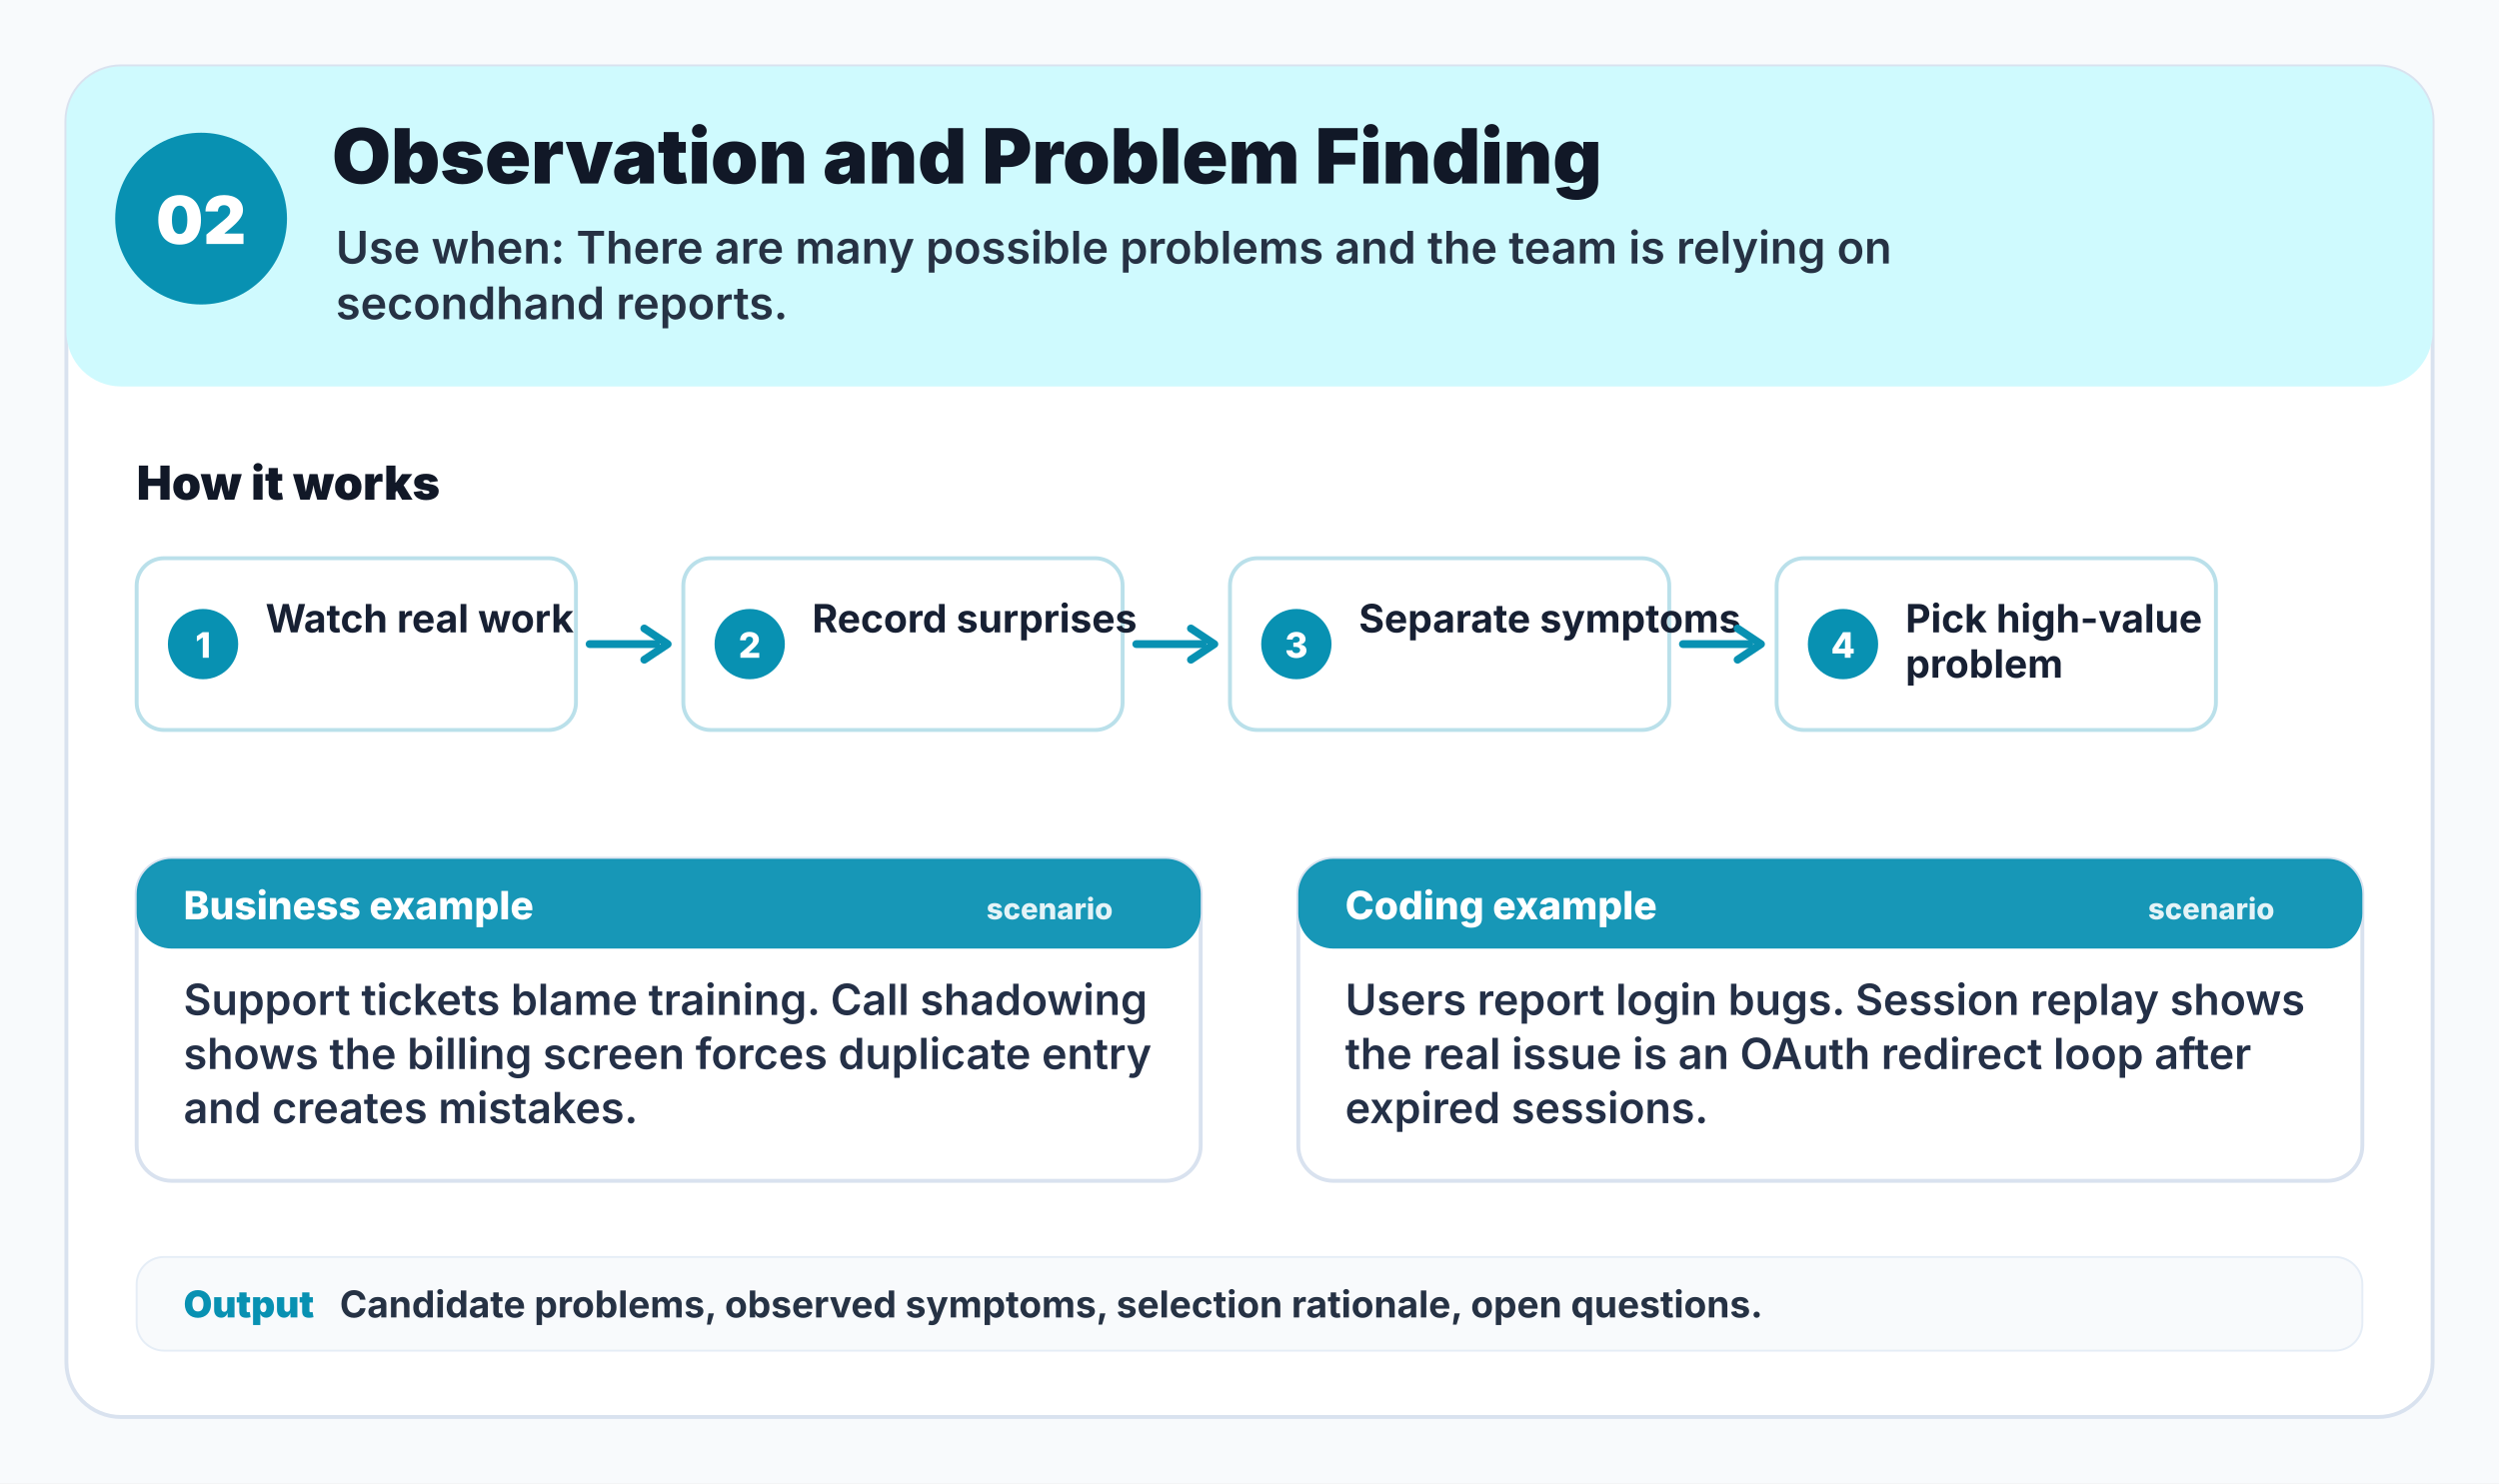
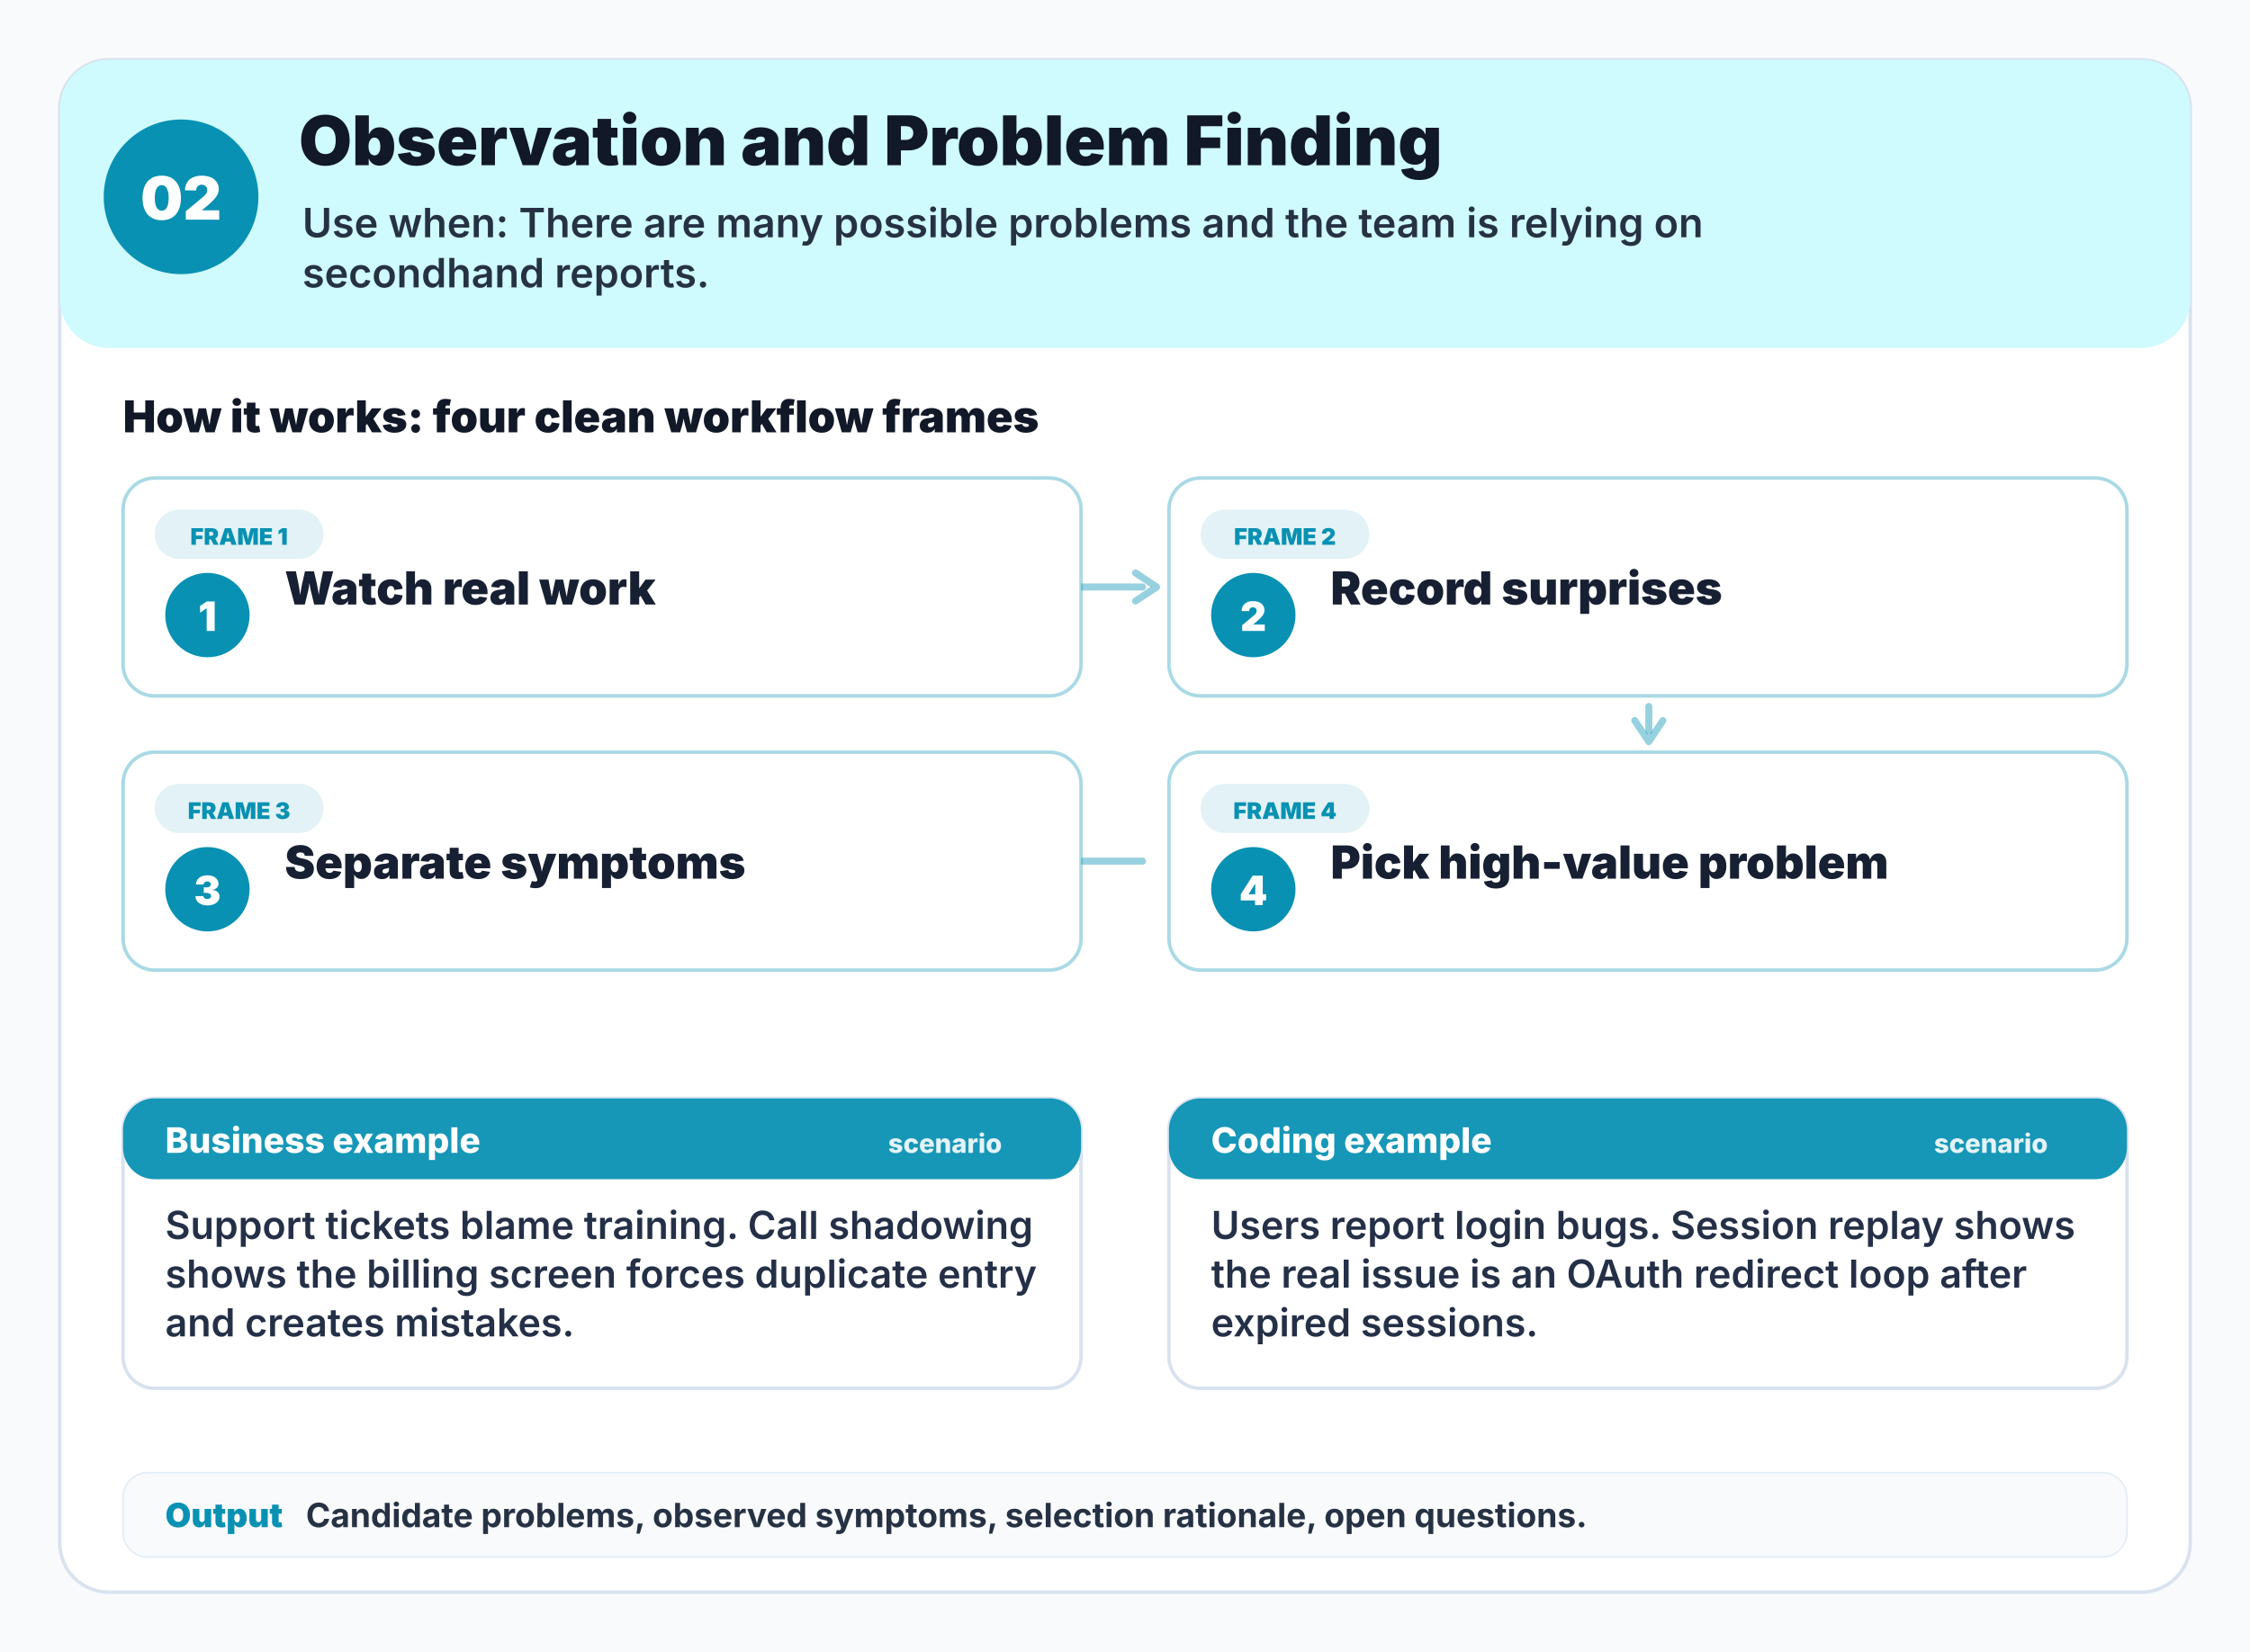
- <svg xmlns="http://www.w3.org/2000/svg" width="1280" height="760" viewBox="0 0 1280 760" role="img" aria-labelledby="title desc">
-   <rect width="1280" height="760" fill="#f8fafc" />
-   <rect x="34" y="34" width="1212" height="692" rx="28" fill="#ffffff" stroke="#d9e2ef" stroke-width="2" />
+ <svg xmlns="http://www.w3.org/2000/svg" width="1280" height="940" viewBox="0 0 1280 940" role="img" aria-labelledby="title desc">
+   <style>
+     .frame-card .frame-bg { transition: stroke-width 160ms ease, filter 160ms ease, transform 160ms ease; }
+     .frame-card:hover .frame-bg { stroke-width: 4; filter: url(#softShadow); }
+     @media (prefers-reduced-motion: reduce) {
+       .frame-card .frame-bg { transition: none; }
+     }
+   </style>
+   <defs>
+     <filter id="softShadow" x="-8%" y="-18%" width="116%" height="140%">
+       <feDropShadow dx="0" dy="8" stdDeviation="8" flood-color="#0f172a" flood-opacity="0.13" />
+     </filter>
+   </defs>
+   <rect width="1280" height="940" fill="#f8fafc" />
+   <rect x="34" y="34" width="1212" height="872" rx="28" fill="#ffffff" stroke="#d9e2ef" stroke-width="2" />
  <rect x="34" y="34" width="1212" height="164" rx="28" fill="#cffafe" />
  <circle cx="103" cy="112" r="44" fill="#0891b2" />
  <text x="103" y="125" text-anchor="middle" font-size="34" font-weight="900" fill="#ffffff" font-family="Inter, ui-sans-serif, system-ui">02</text>
  <text x="170" y="94" font-size="39" font-weight="900" fill="#111827" font-family="Inter, ui-sans-serif, system-ui">Observation and Problem Finding</text>
  <text x="172" y="135" font-size="23" font-weight="560" fill="#263244" font-family="Inter, ui-sans-serif, system-ui, -apple-system, BlinkMacSystemFont, Segoe UI, Arial, sans-serif">
    <tspan x="172" dy="0">Use when: There are many possible problems and the team is relying on</tspan>
    <tspan x="172" dy="28.52">secondhand reports.</tspan>
  </text>
-   <text x="70" y="256" font-size="24" font-weight="900" fill="#111827" font-family="Inter, ui-sans-serif, system-ui">How it works</text>
-   <rect x="70" y="286" width="225" height="88" rx="14" fill="#ffffff" stroke="#0891b2" stroke-opacity="0.28" stroke-width="2" />
-   <circle cx="104" cy="330" r="18" fill="#0891b2" />
-   <text x="104" y="337" text-anchor="middle" font-size="18" font-weight="800" fill="#ffffff" font-family="Inter, ui-sans-serif, system-ui">1</text>
-   <text x="136" y="324" font-size="20" font-weight="750" fill="#172033" font-family="Inter, ui-sans-serif, system-ui, -apple-system, BlinkMacSystemFont, Segoe UI, Arial, sans-serif">
-     <tspan x="136" dy="0">Watch real work</tspan>
-   </text>
-   <rect x="350" y="286" width="225" height="88" rx="14" fill="#ffffff" stroke="#0891b2" stroke-opacity="0.28" stroke-width="2" />
-   <circle cx="384" cy="330" r="18" fill="#0891b2" />
-   <text x="384" y="337" text-anchor="middle" font-size="18" font-weight="800" fill="#ffffff" font-family="Inter, ui-sans-serif, system-ui">2</text>
-   <text x="416" y="324" font-size="20" font-weight="750" fill="#172033" font-family="Inter, ui-sans-serif, system-ui, -apple-system, BlinkMacSystemFont, Segoe UI, Arial, sans-serif">
-     <tspan x="416" dy="0">Record surprises</tspan>
-   </text>
-   <rect x="630" y="286" width="225" height="88" rx="14" fill="#ffffff" stroke="#0891b2" stroke-opacity="0.28" stroke-width="2" />
-   <circle cx="664" cy="330" r="18" fill="#0891b2" />
-   <text x="664" y="337" text-anchor="middle" font-size="18" font-weight="800" fill="#ffffff" font-family="Inter, ui-sans-serif, system-ui">3</text>
-   <text x="696" y="324" font-size="20" font-weight="750" fill="#172033" font-family="Inter, ui-sans-serif, system-ui, -apple-system, BlinkMacSystemFont, Segoe UI, Arial, sans-serif">
-     <tspan x="696" dy="0">Separate symptoms</tspan>
-   </text>
-   <rect x="910" y="286" width="225" height="88" rx="14" fill="#ffffff" stroke="#0891b2" stroke-opacity="0.28" stroke-width="2" />
-   <circle cx="944" cy="330" r="18" fill="#0891b2" />
-   <text x="944" y="337" text-anchor="middle" font-size="18" font-weight="800" fill="#ffffff" font-family="Inter, ui-sans-serif, system-ui">4</text>
-   <text x="976" y="324" font-size="20" font-weight="750" fill="#172033" font-family="Inter, ui-sans-serif, system-ui, -apple-system, BlinkMacSystemFont, Segoe UI, Arial, sans-serif">
-     <tspan x="976" dy="0">Pick high-value</tspan>
-     <tspan x="976" dy="23.2">problem</tspan>
-   </text>
-   <path d="M 302 330 L 336 330" stroke="#0891b2" stroke-width="4" stroke-linecap="round" />
-   <path d="M 330 322 L 342 330 L 330 338" fill="none" stroke="#0891b2" stroke-width="4" stroke-linecap="round" stroke-linejoin="round" />
-   <path d="M 582 330 L 616 330" stroke="#0891b2" stroke-width="4" stroke-linecap="round" />
-   <path d="M 610 322 L 622 330 L 610 338" fill="none" stroke="#0891b2" stroke-width="4" stroke-linecap="round" stroke-linejoin="round" />
-   <path d="M 862 330 L 896 330" stroke="#0891b2" stroke-width="4" stroke-linecap="round" />
-   <path d="M 890 322 L 902 330 L 890 338" fill="none" stroke="#0891b2" stroke-width="4" stroke-linecap="round" stroke-linejoin="round" />
-   <rect x="70" y="440" width="545" height="165" rx="18" fill="#ffffff" stroke="#d9e2ef" stroke-width="2" />
-   <rect x="70" y="440" width="545" height="46" rx="18" fill="#0891b2" opacity="0.94" />
-   <text x="94" y="471" font-size="20" font-weight="800" fill="#ffffff" font-family="Inter, ui-sans-serif, system-ui">Business example</text>
-   <text x="570" y="471" text-anchor="end" font-size="15" font-weight="800" fill="#ffffff" opacity="0.88" font-family="Inter, ui-sans-serif, system-ui">scenario</text>
-   <text x="94" y="520" font-size="22" font-weight="560" fill="#243047" font-family="Inter, ui-sans-serif, system-ui, -apple-system, BlinkMacSystemFont, Segoe UI, Arial, sans-serif">
+   <text x="70" y="246" font-size="25" font-weight="900" fill="#111827" font-family="Inter, ui-sans-serif, system-ui">How it works: four clean workflow frames</text>
+   <path d="M 604 334 H 650" stroke="#0891b2" stroke-width="4" stroke-linecap="round" opacity="0.42" />
+   <path d="M 646 326 L 658 334 L 646 342" fill="none" stroke="#0891b2" stroke-width="4" stroke-linecap="round" stroke-linejoin="round" opacity="0.42" />
+   <path d="M 938 402 V 416" stroke="#0891b2" stroke-width="4" stroke-linecap="round" opacity="0.42" />
+   <path d="M 930 410 L 938 422 L 946 410" fill="none" stroke="#0891b2" stroke-width="4" stroke-linecap="round" stroke-linejoin="round" opacity="0.42" />
+   <path d="M 650 490 H 604" stroke="#0891b2" stroke-width="4" stroke-linecap="round" opacity="0.42" />
+   <path d="M 610 482 L 598 490 L 610 498" fill="none" stroke="#0891b2" stroke-width="4" stroke-linecap="round" stroke-linejoin="round" opacity="0.42" />
+   <g class="frame-card">
+     <rect class="frame-bg" x="70" y="272" width="545" height="124" rx="18" fill="#ffffff" stroke="#0891b2" stroke-opacity="0.34" stroke-width="2" />
+     <rect x="88" y="290" width="96" height="28" rx="14" fill="#0891b2" opacity="0.12" />
+     <text x="136" y="310" text-anchor="middle" font-size="13" font-weight="900" fill="#0891b2" letter-spacing="0" font-family="Inter, ui-sans-serif, system-ui">FRAME 1</text>
+     <circle cx="118" cy="350" r="24" fill="#0891b2" />
+     <text x="118" y="359" text-anchor="middle" font-size="23" font-weight="900" fill="#ffffff" font-family="Inter, ui-sans-serif, system-ui">1</text>
+     <text x="162" y="344" font-size="26" font-weight="850" fill="#172033" font-family="Inter, ui-sans-serif, system-ui, -apple-system, BlinkMacSystemFont, Segoe UI, Arial, sans-serif">
+       <tspan x="162" dy="0">Watch real work</tspan>
+     </text>
+   </g>
+   <g class="frame-card">
+     <rect class="frame-bg" x="665" y="272" width="545" height="124" rx="18" fill="#ffffff" stroke="#0891b2" stroke-opacity="0.34" stroke-width="2" />
+     <rect x="683" y="290" width="96" height="28" rx="14" fill="#0891b2" opacity="0.12" />
+     <text x="731" y="310" text-anchor="middle" font-size="13" font-weight="900" fill="#0891b2" letter-spacing="0" font-family="Inter, ui-sans-serif, system-ui">FRAME 2</text>
+     <circle cx="713" cy="350" r="24" fill="#0891b2" />
+     <text x="713" y="359" text-anchor="middle" font-size="23" font-weight="900" fill="#ffffff" font-family="Inter, ui-sans-serif, system-ui">2</text>
+     <text x="757" y="344" font-size="26" font-weight="850" fill="#172033" font-family="Inter, ui-sans-serif, system-ui, -apple-system, BlinkMacSystemFont, Segoe UI, Arial, sans-serif">
+       <tspan x="757" dy="0">Record surprises</tspan>
+     </text>
+   </g>
+   <g class="frame-card">
+     <rect class="frame-bg" x="70" y="428" width="545" height="124" rx="18" fill="#ffffff" stroke="#0891b2" stroke-opacity="0.34" stroke-width="2" />
+     <rect x="88" y="446" width="96" height="28" rx="14" fill="#0891b2" opacity="0.12" />
+     <text x="136" y="466" text-anchor="middle" font-size="13" font-weight="900" fill="#0891b2" letter-spacing="0" font-family="Inter, ui-sans-serif, system-ui">FRAME 3</text>
+     <circle cx="118" cy="506" r="24" fill="#0891b2" />
+     <text x="118" y="515" text-anchor="middle" font-size="23" font-weight="900" fill="#ffffff" font-family="Inter, ui-sans-serif, system-ui">3</text>
+     <text x="162" y="500" font-size="26" font-weight="850" fill="#172033" font-family="Inter, ui-sans-serif, system-ui, -apple-system, BlinkMacSystemFont, Segoe UI, Arial, sans-serif">
+       <tspan x="162" dy="0">Separate symptoms</tspan>
+     </text>
+   </g>
+   <g class="frame-card">
+     <rect class="frame-bg" x="665" y="428" width="545" height="124" rx="18" fill="#ffffff" stroke="#0891b2" stroke-opacity="0.34" stroke-width="2" />
+     <rect x="683" y="446" width="96" height="28" rx="14" fill="#0891b2" opacity="0.12" />
+     <text x="731" y="466" text-anchor="middle" font-size="13" font-weight="900" fill="#0891b2" letter-spacing="0" font-family="Inter, ui-sans-serif, system-ui">FRAME 4</text>
+     <circle cx="713" cy="506" r="24" fill="#0891b2" />
+     <text x="713" y="515" text-anchor="middle" font-size="23" font-weight="900" fill="#ffffff" font-family="Inter, ui-sans-serif, system-ui">4</text>
+     <text x="757" y="500" font-size="26" font-weight="850" fill="#172033" font-family="Inter, ui-sans-serif, system-ui, -apple-system, BlinkMacSystemFont, Segoe UI, Arial, sans-serif">
+       <tspan x="757" dy="0">Pick high-value problem</tspan>
+     </text>
+   </g>
+   <rect x="70" y="625" width="545" height="165" rx="18" fill="#ffffff" stroke="#d9e2ef" stroke-width="2" />
+   <rect x="70" y="625" width="545" height="46" rx="18" fill="#0891b2" opacity="0.94" />
+   <text x="94" y="656" font-size="20" font-weight="800" fill="#ffffff" font-family="Inter, ui-sans-serif, system-ui">Business example</text>
+   <text x="570" y="656" text-anchor="end" font-size="15" font-weight="800" fill="#ffffff" opacity="0.88" font-family="Inter, ui-sans-serif, system-ui">scenario</text>
+   <text x="94" y="705" font-size="22" font-weight="560" fill="#243047" font-family="Inter, ui-sans-serif, system-ui, -apple-system, BlinkMacSystemFont, Segoe UI, Arial, sans-serif">
    <tspan x="94" dy="0">Support tickets blame training. Call shadowing</tspan>
    <tspan x="94" dy="27.72">shows the billing screen forces duplicate entry</tspan>
    <tspan x="94" dy="27.72">and creates mistakes.</tspan>
  </text>
-   <rect x="665" y="440" width="545" height="165" rx="18" fill="#ffffff" stroke="#d9e2ef" stroke-width="2" />
-   <rect x="665" y="440" width="545" height="46" rx="18" fill="#0891b2" opacity="0.94" />
-   <text x="689" y="471" font-size="20" font-weight="800" fill="#ffffff" font-family="Inter, ui-sans-serif, system-ui">Coding example</text>
-   <text x="1165" y="471" text-anchor="end" font-size="15" font-weight="800" fill="#ffffff" opacity="0.88" font-family="Inter, ui-sans-serif, system-ui">scenario</text>
-   <text x="689" y="520" font-size="22" font-weight="560" fill="#243047" font-family="Inter, ui-sans-serif, system-ui, -apple-system, BlinkMacSystemFont, Segoe UI, Arial, sans-serif">
+   <rect x="665" y="625" width="545" height="165" rx="18" fill="#ffffff" stroke="#d9e2ef" stroke-width="2" />
+   <rect x="665" y="625" width="545" height="46" rx="18" fill="#0891b2" opacity="0.94" />
+   <text x="689" y="656" font-size="20" font-weight="800" fill="#ffffff" font-family="Inter, ui-sans-serif, system-ui">Coding example</text>
+   <text x="1165" y="656" text-anchor="end" font-size="15" font-weight="800" fill="#ffffff" opacity="0.88" font-family="Inter, ui-sans-serif, system-ui">scenario</text>
+   <text x="689" y="705" font-size="22" font-weight="560" fill="#243047" font-family="Inter, ui-sans-serif, system-ui, -apple-system, BlinkMacSystemFont, Segoe UI, Arial, sans-serif">
    <tspan x="689" dy="0">Users report login bugs. Session replay shows</tspan>
    <tspan x="689" dy="27.72">the real issue is an OAuth redirect loop after</tspan>
    <tspan x="689" dy="27.72">expired sessions.</tspan>
  </text>
-   <rect x="70" y="644" width="1140" height="48" rx="14" fill="#f8fafc" stroke="#e5edf6" />
-   <text x="94" y="675" font-size="19" font-weight="900" fill="#0891b2" font-family="Inter, ui-sans-serif, system-ui">Output</text>
-   <text x="174" y="675" font-size="19" font-weight="650" fill="#263244" font-family="Inter, ui-sans-serif, system-ui, -apple-system, BlinkMacSystemFont, Segoe UI, Arial, sans-serif">
+   <rect x="70" y="838" width="1140" height="48" rx="14" fill="#f8fafc" stroke="#e5edf6" />
+   <text x="94" y="869" font-size="19" font-weight="900" fill="#0891b2" font-family="Inter, ui-sans-serif, system-ui">Output</text>
+   <text x="174" y="869" font-size="19" font-weight="650" fill="#263244" font-family="Inter, ui-sans-serif, system-ui, -apple-system, BlinkMacSystemFont, Segoe UI, Arial, sans-serif">
    <tspan x="174" dy="0">Candidate problems, observed symptoms, selection rationale, open questions.</tspan>
  </text>
</svg>
